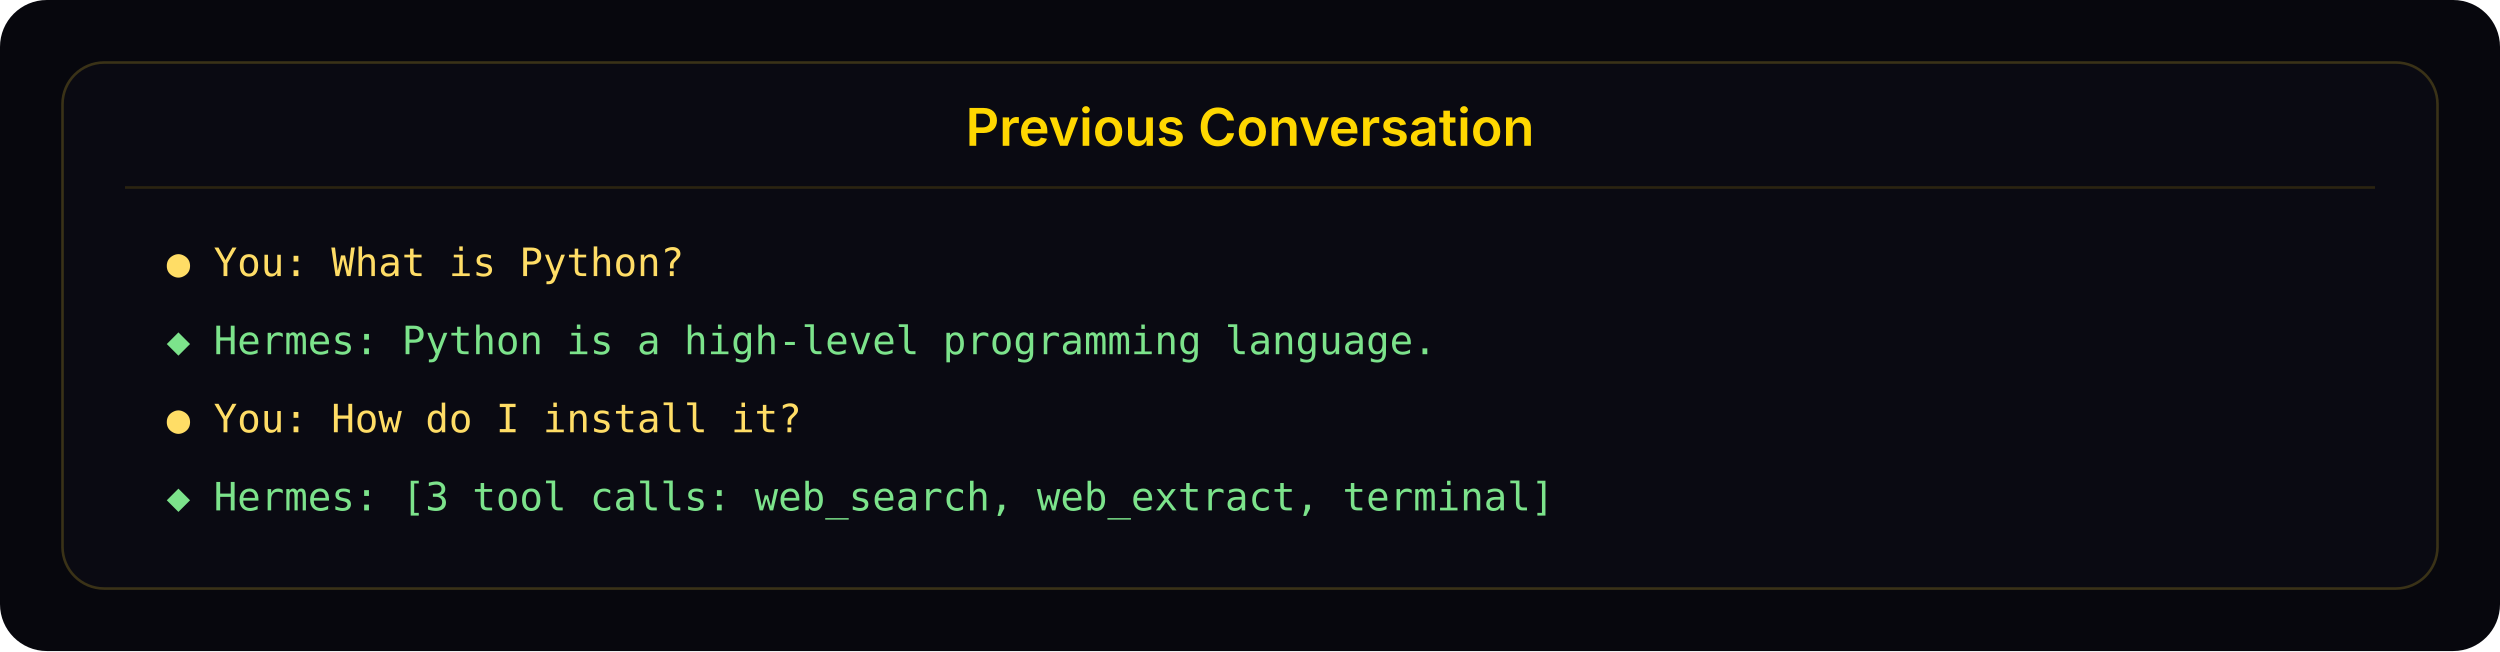
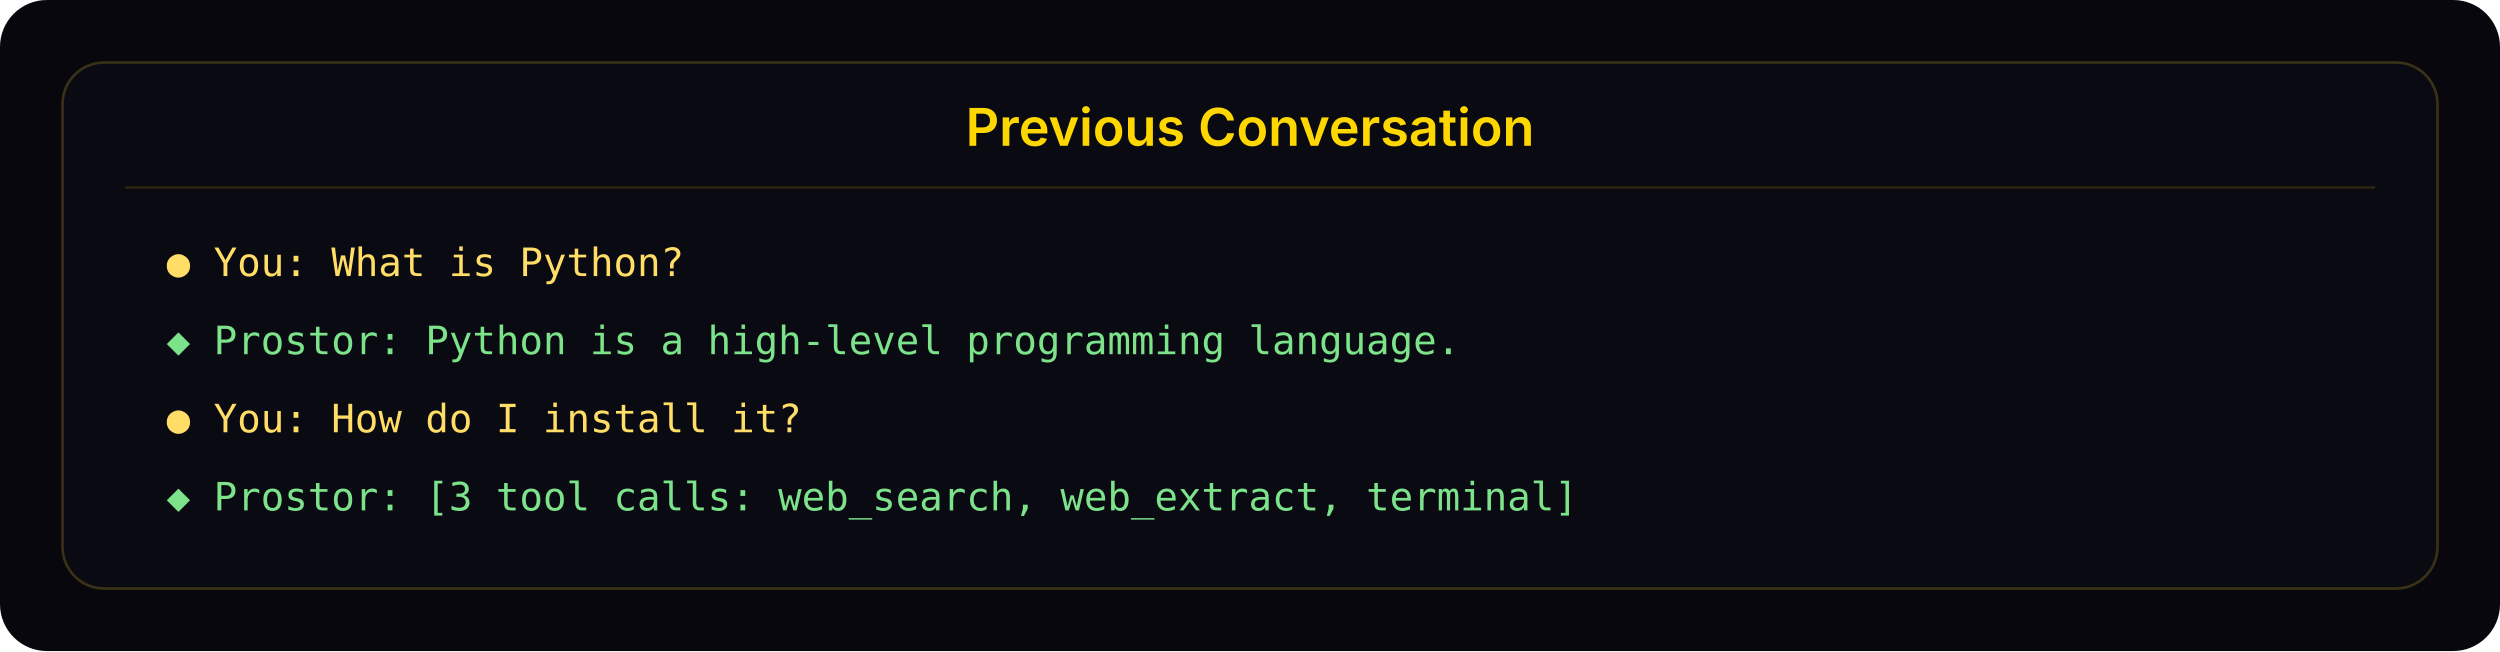
<svg xmlns="http://www.w3.org/2000/svg" width="960" height="250" viewBox="0 0 960 250" role="img" aria-labelledby="title desc">
  <rect width="960" height="250" rx="18" fill="#07070d" />
  <rect x="24" y="24" width="912" height="202" rx="16" fill="#0a0a12" stroke="#3a3217" />
  <text x="480" y="56" text-anchor="middle" fill="#ffd700" font-family="Inter, sans-serif" font-size="20" font-weight="600">Previous Conversation</text>
  <line x1="48" y1="72" x2="912" y2="72" stroke="#2b2410" />
  <text x="64" y="106" fill="#ffdd66" font-family="JetBrains Mono, monospace" font-size="15">● You: What is Python?</text>
-   <text x="64" y="136" fill="#7ce38b" font-family="JetBrains Mono, monospace" font-size="15">◆ Hermes: Python is a high-level programming language.</text>
+   <text x="64" y="136" fill="#7ce38b" font-family="JetBrains Mono, monospace" font-size="15">◆ Prostor: Python is a high-level programming language.</text>
  <text x="64" y="166" fill="#ffdd66" font-family="JetBrains Mono, monospace" font-size="15">● You: How do I install it?</text>
-   <text x="64" y="196" fill="#7ce38b" font-family="JetBrains Mono, monospace" font-size="15">◆ Hermes: [3 tool calls: web_search, web_extract, terminal]</text>
+   <text x="64" y="196" fill="#7ce38b" font-family="JetBrains Mono, monospace" font-size="15">◆ Prostor: [3 tool calls: web_search, web_extract, terminal]</text>
</svg>
